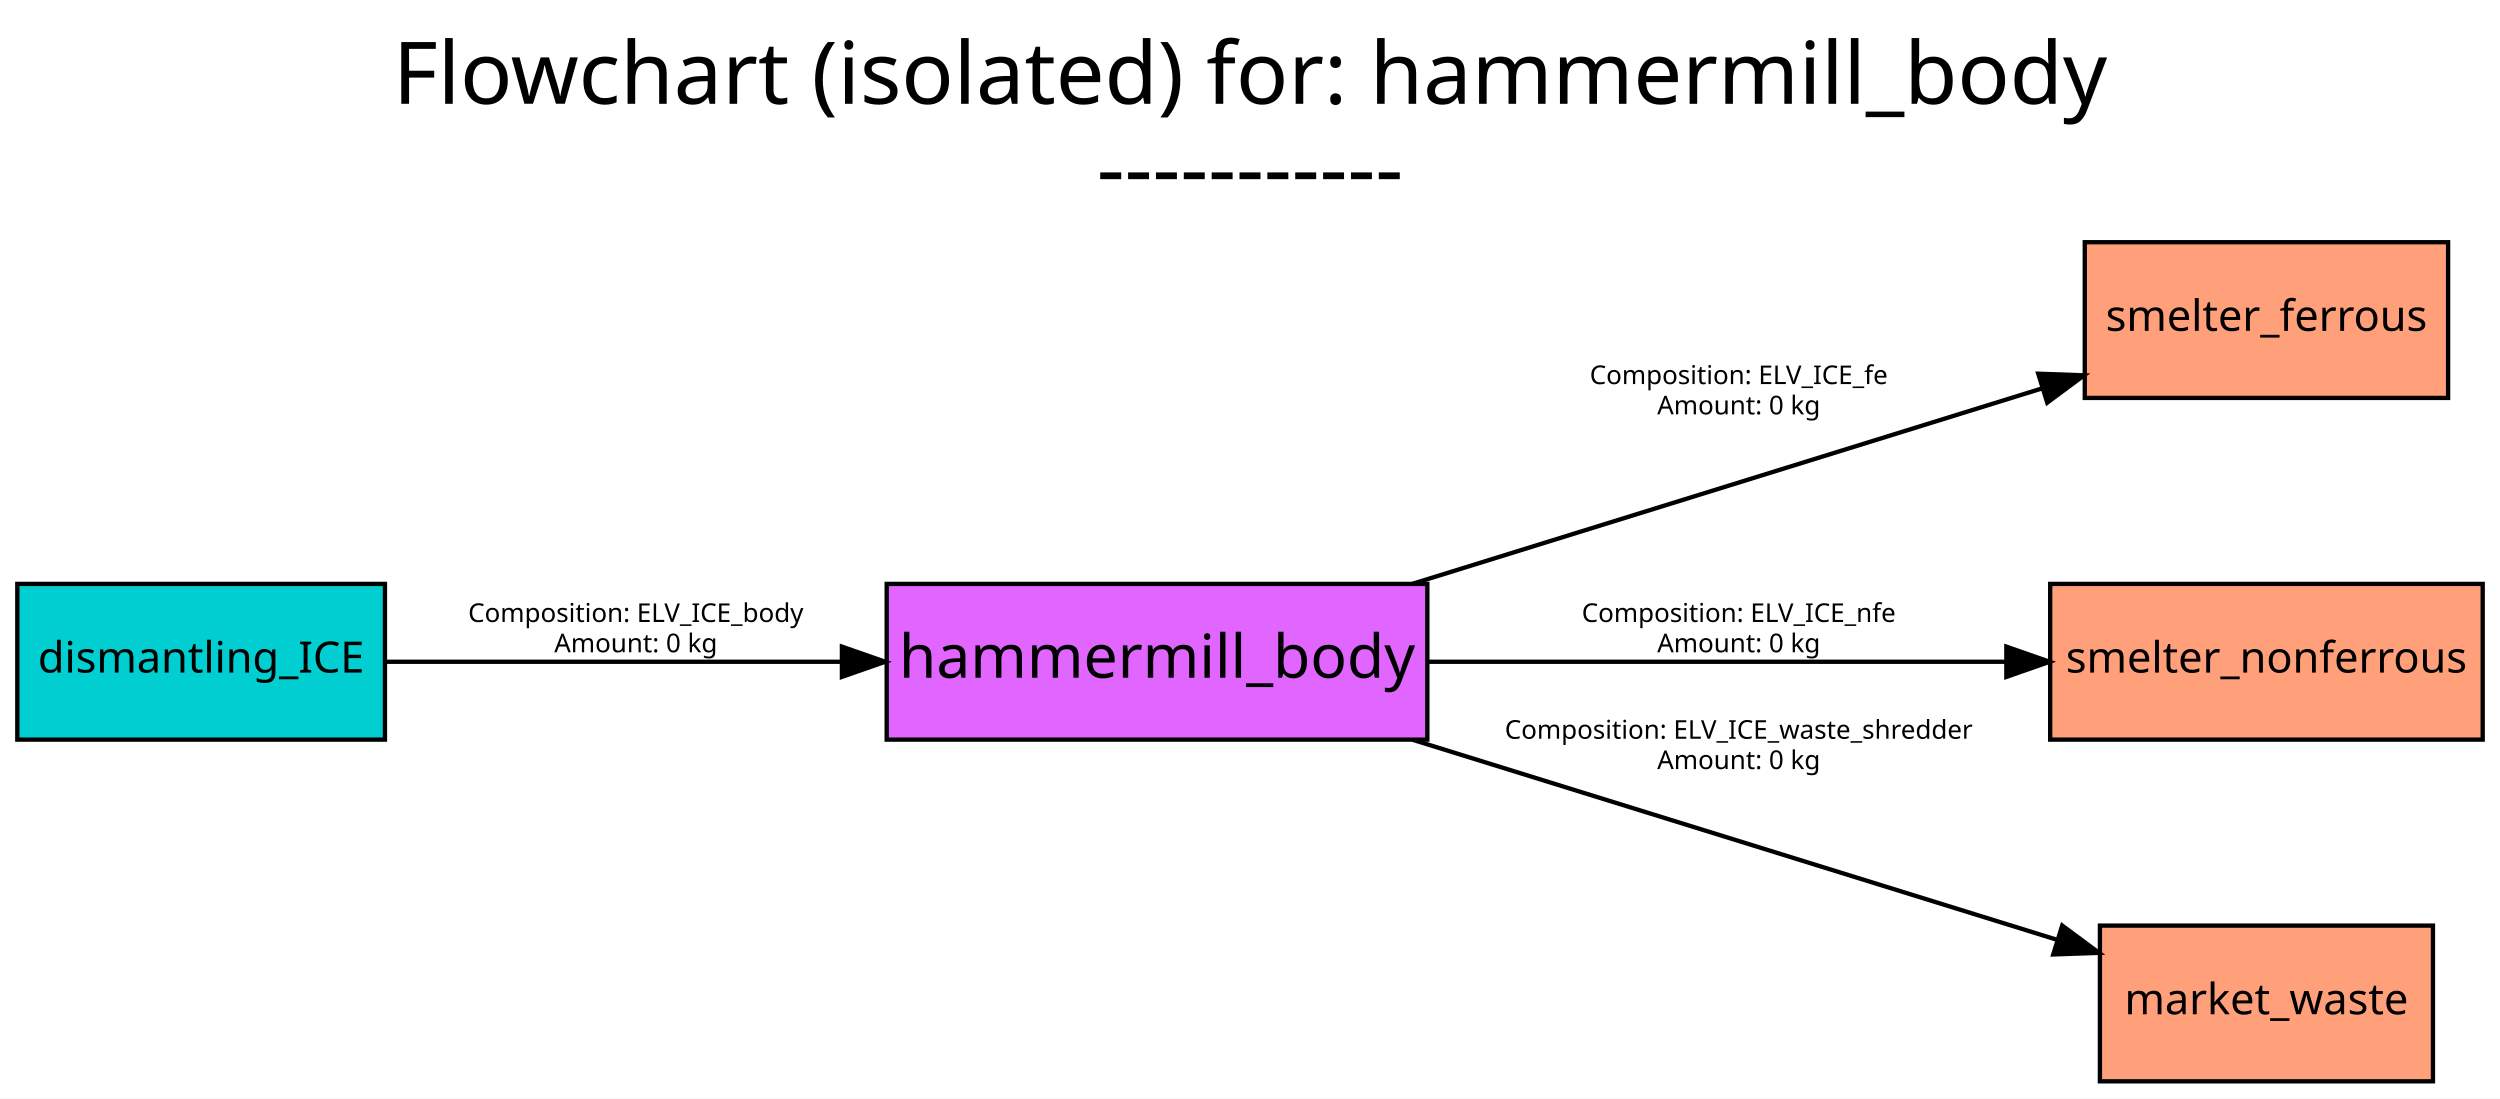
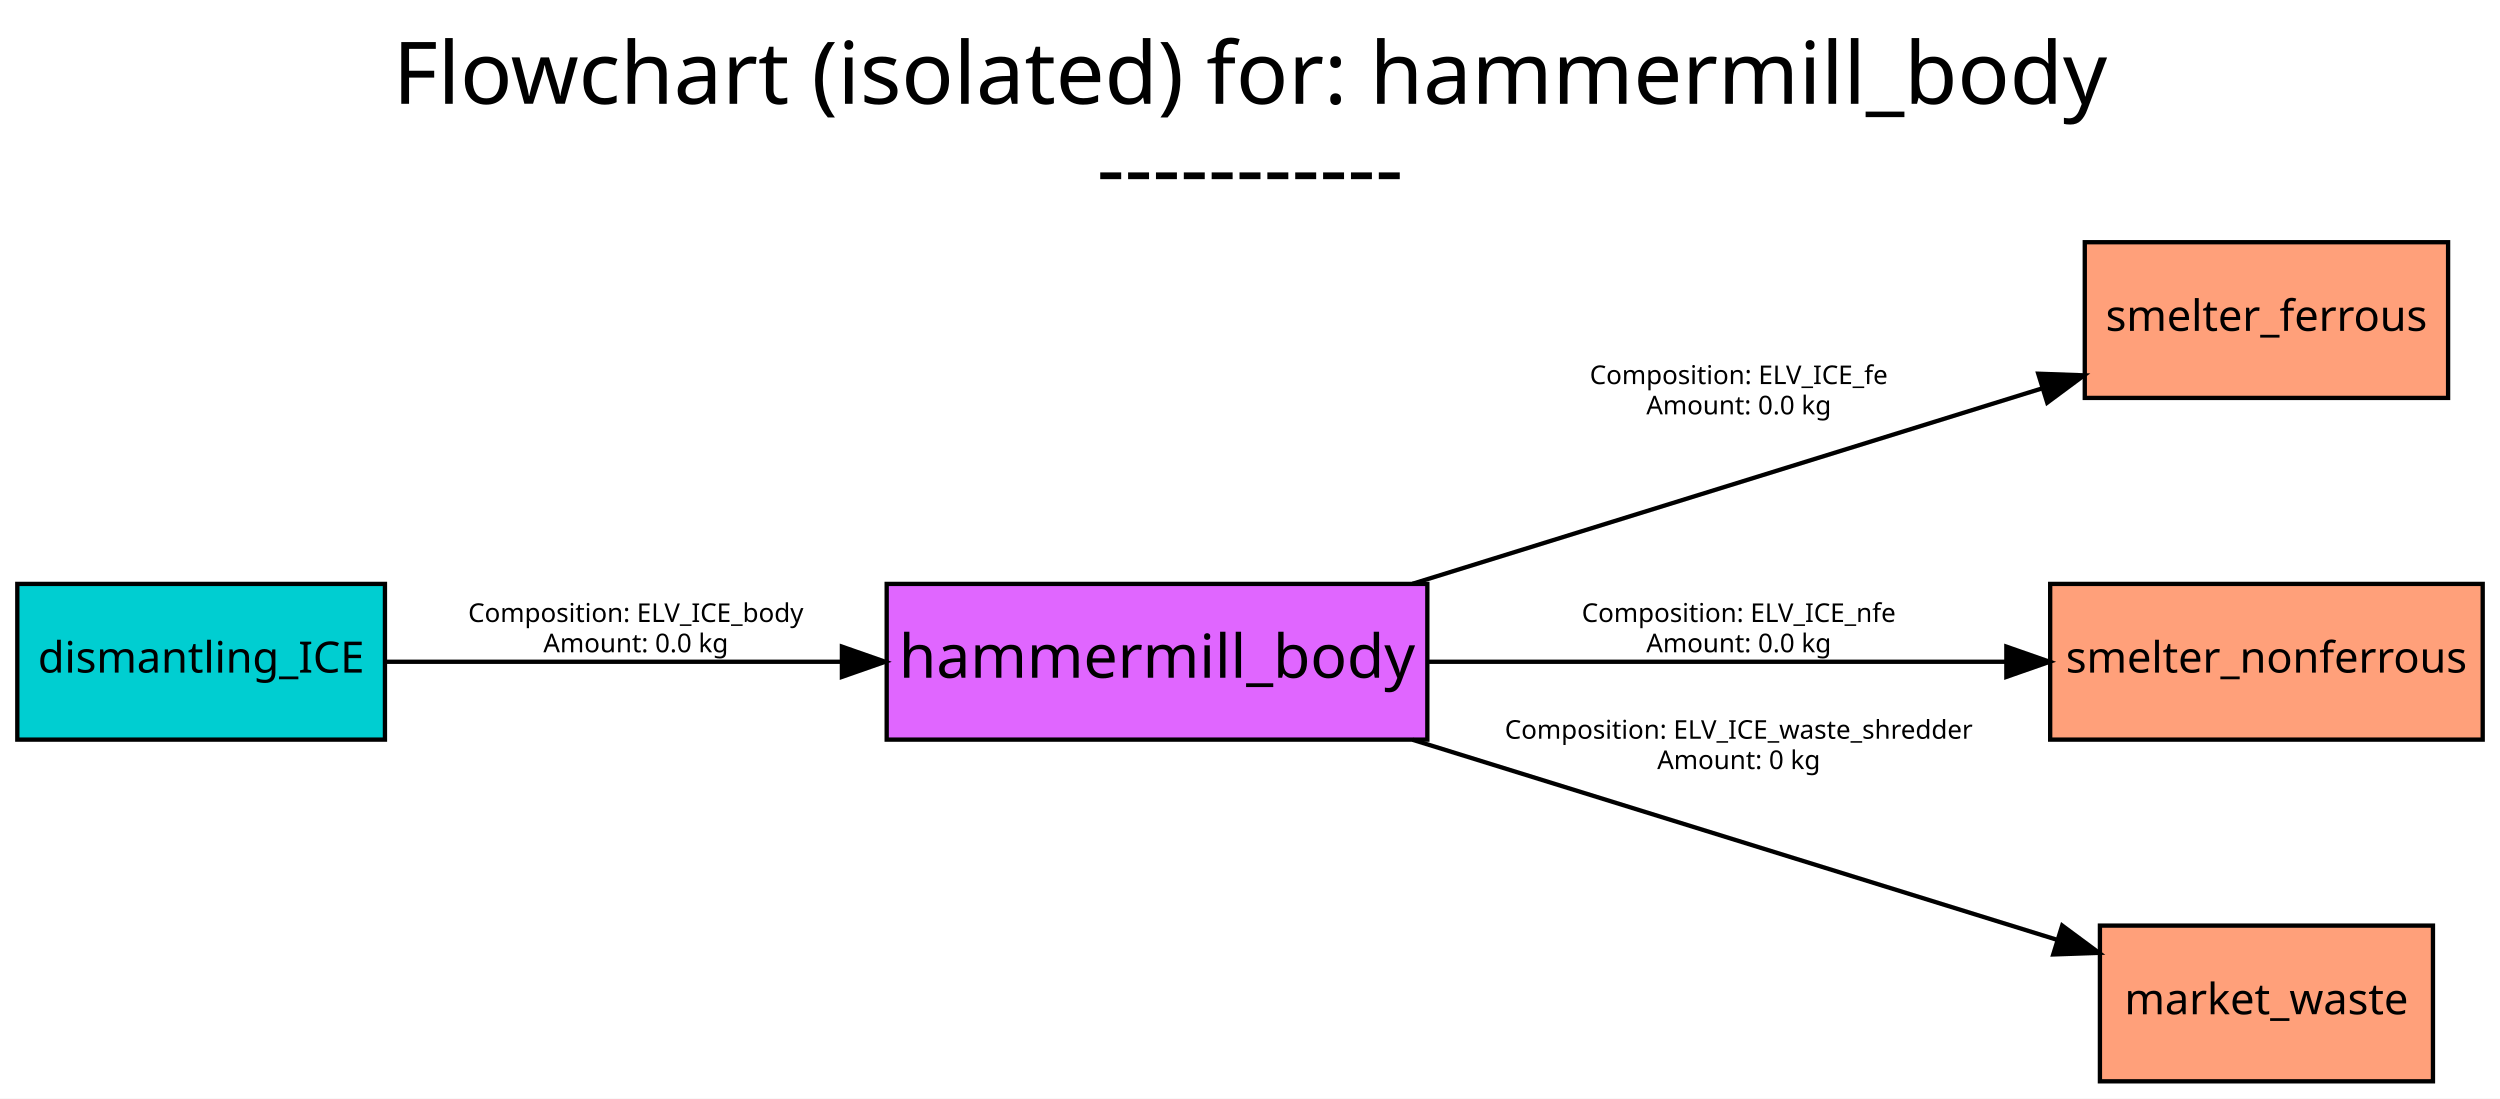
<svg xmlns="http://www.w3.org/2000/svg" width="578pt" height="254pt" viewBox="0.00 0.00 578.00 254.00">
  <g id="graph0" class="graph" transform="scale(1 1) rotate(0) translate(4 250)">
    <polygon fill="white" stroke="transparent" points="-4,4 -4,-250 574,-250 574,4 -4,4" />
    <text text-anchor="middle" x="285" y="-226" font-family="Cabin" font-size="20.00">Flowchart (isolated) for: hammermill_body</text>
    <text text-anchor="middle" x="285" y="-204" font-family="Cabin" font-size="20.00">-----------</text>
    <g id="node1" class="node">
      <polygon fill="#e066ff" stroke="black" points="326,-115 201,-115 201,-79 326,-79 326,-115" />
      <text text-anchor="middle" x="263.5" y="-93.3" font-family="Cabin" font-size="14.00">hammermill_body</text>
    </g>
    <g id="node3" class="node">
      <polygon fill="#ffa07a" stroke="black" points="562,-194 478,-194 478,-158 562,-158 562,-194" />
      <text text-anchor="middle" x="520" y="-173.5" font-family="Cabin" font-size="10.00">smelter_ferrous</text>
    </g>
    <g id="edge2" class="edge">
      <path fill="none" stroke="black" d="M322.57,-115.03C366.44,-128.64 426.07,-147.15 468.08,-160.19" />
      <polygon fill="black" stroke="black" points="467.24,-163.6 477.83,-163.22 469.32,-156.91 467.24,-163.6" />
      <text text-anchor="middle" x="398" y="-161.2" font-family="Cabin" font-size="6.00">Composition: ELV_ICE_fe</text>
-       <text text-anchor="middle" x="398" y="-154.2" font-family="Cabin" font-size="6.00">Amount: 0 kg</text>
+       <text text-anchor="middle" x="398" y="-154.2" font-family="Cabin" font-size="6.00">Amount: 0.0 kg</text>
    </g>
    <g id="node4" class="node">
      <polygon fill="#ffa07a" stroke="black" points="570,-115 470,-115 470,-79 570,-79 570,-115" />
      <text text-anchor="middle" x="520" y="-94.5" font-family="Cabin" font-size="10.00">smelter_nonferrous</text>
    </g>
    <g id="edge3" class="edge">
      <path fill="none" stroke="black" d="M326.11,-97C366.71,-97 419.58,-97 459.7,-97" />
      <polygon fill="black" stroke="black" points="459.87,-100.5 469.87,-97 459.87,-93.5 459.87,-100.5" />
      <text text-anchor="middle" x="398" y="-106.2" font-family="Cabin" font-size="6.00">Composition: ELV_ICE_nfe</text>
-       <text text-anchor="middle" x="398" y="-99.2" font-family="Cabin" font-size="6.00">Amount: 0 kg</text>
+       <text text-anchor="middle" x="398" y="-99.2" font-family="Cabin" font-size="6.00">Amount: 0.0 kg</text>
    </g>
    <g id="node5" class="node">
      <polygon fill="#ffa07a" stroke="black" points="558.5,-36 481.5,-36 481.5,0 558.5,0 558.5,-36" />
      <text text-anchor="middle" x="520" y="-15.5" font-family="Cabin" font-size="10.00">market_waste</text>
    </g>
    <g id="edge4" class="edge">
      <path fill="none" stroke="black" d="M322.57,-78.97C367.66,-64.98 429.4,-45.81 471.55,-32.73" />
      <polygon fill="black" stroke="black" points="472.78,-36.01 481.3,-29.7 470.71,-29.33 472.78,-36.01" />
      <text text-anchor="middle" x="398" y="-79.2" font-family="Cabin" font-size="6.00">Composition: ELV_ICE_waste_shredder</text>
      <text text-anchor="middle" x="398" y="-72.2" font-family="Cabin" font-size="6.00">Amount: 0 kg</text>
    </g>
    <g id="node2" class="node">
      <polygon fill="darkturquoise" stroke="black" points="85,-115 0,-115 0,-79 85,-79 85,-115" />
      <text text-anchor="middle" x="42.5" y="-94.5" font-family="Cabin" font-size="10.00">dismantling_ICE</text>
    </g>
    <g id="edge1" class="edge">
      <path fill="none" stroke="black" d="M85.21,-97C114.91,-97 155.6,-97 190.5,-97" />
      <polygon fill="black" stroke="black" points="190.65,-100.5 200.65,-97 190.65,-93.5 190.65,-100.5" />
      <text text-anchor="middle" x="143" y="-106.2" font-family="Cabin" font-size="6.00">Composition: ELV_ICE_body</text>
-       <text text-anchor="middle" x="143" y="-99.2" font-family="Cabin" font-size="6.00">Amount: 0 kg</text>
+       <text text-anchor="middle" x="143" y="-99.2" font-family="Cabin" font-size="6.00">Amount: 0.0 kg</text>
    </g>
  </g>
</svg>
